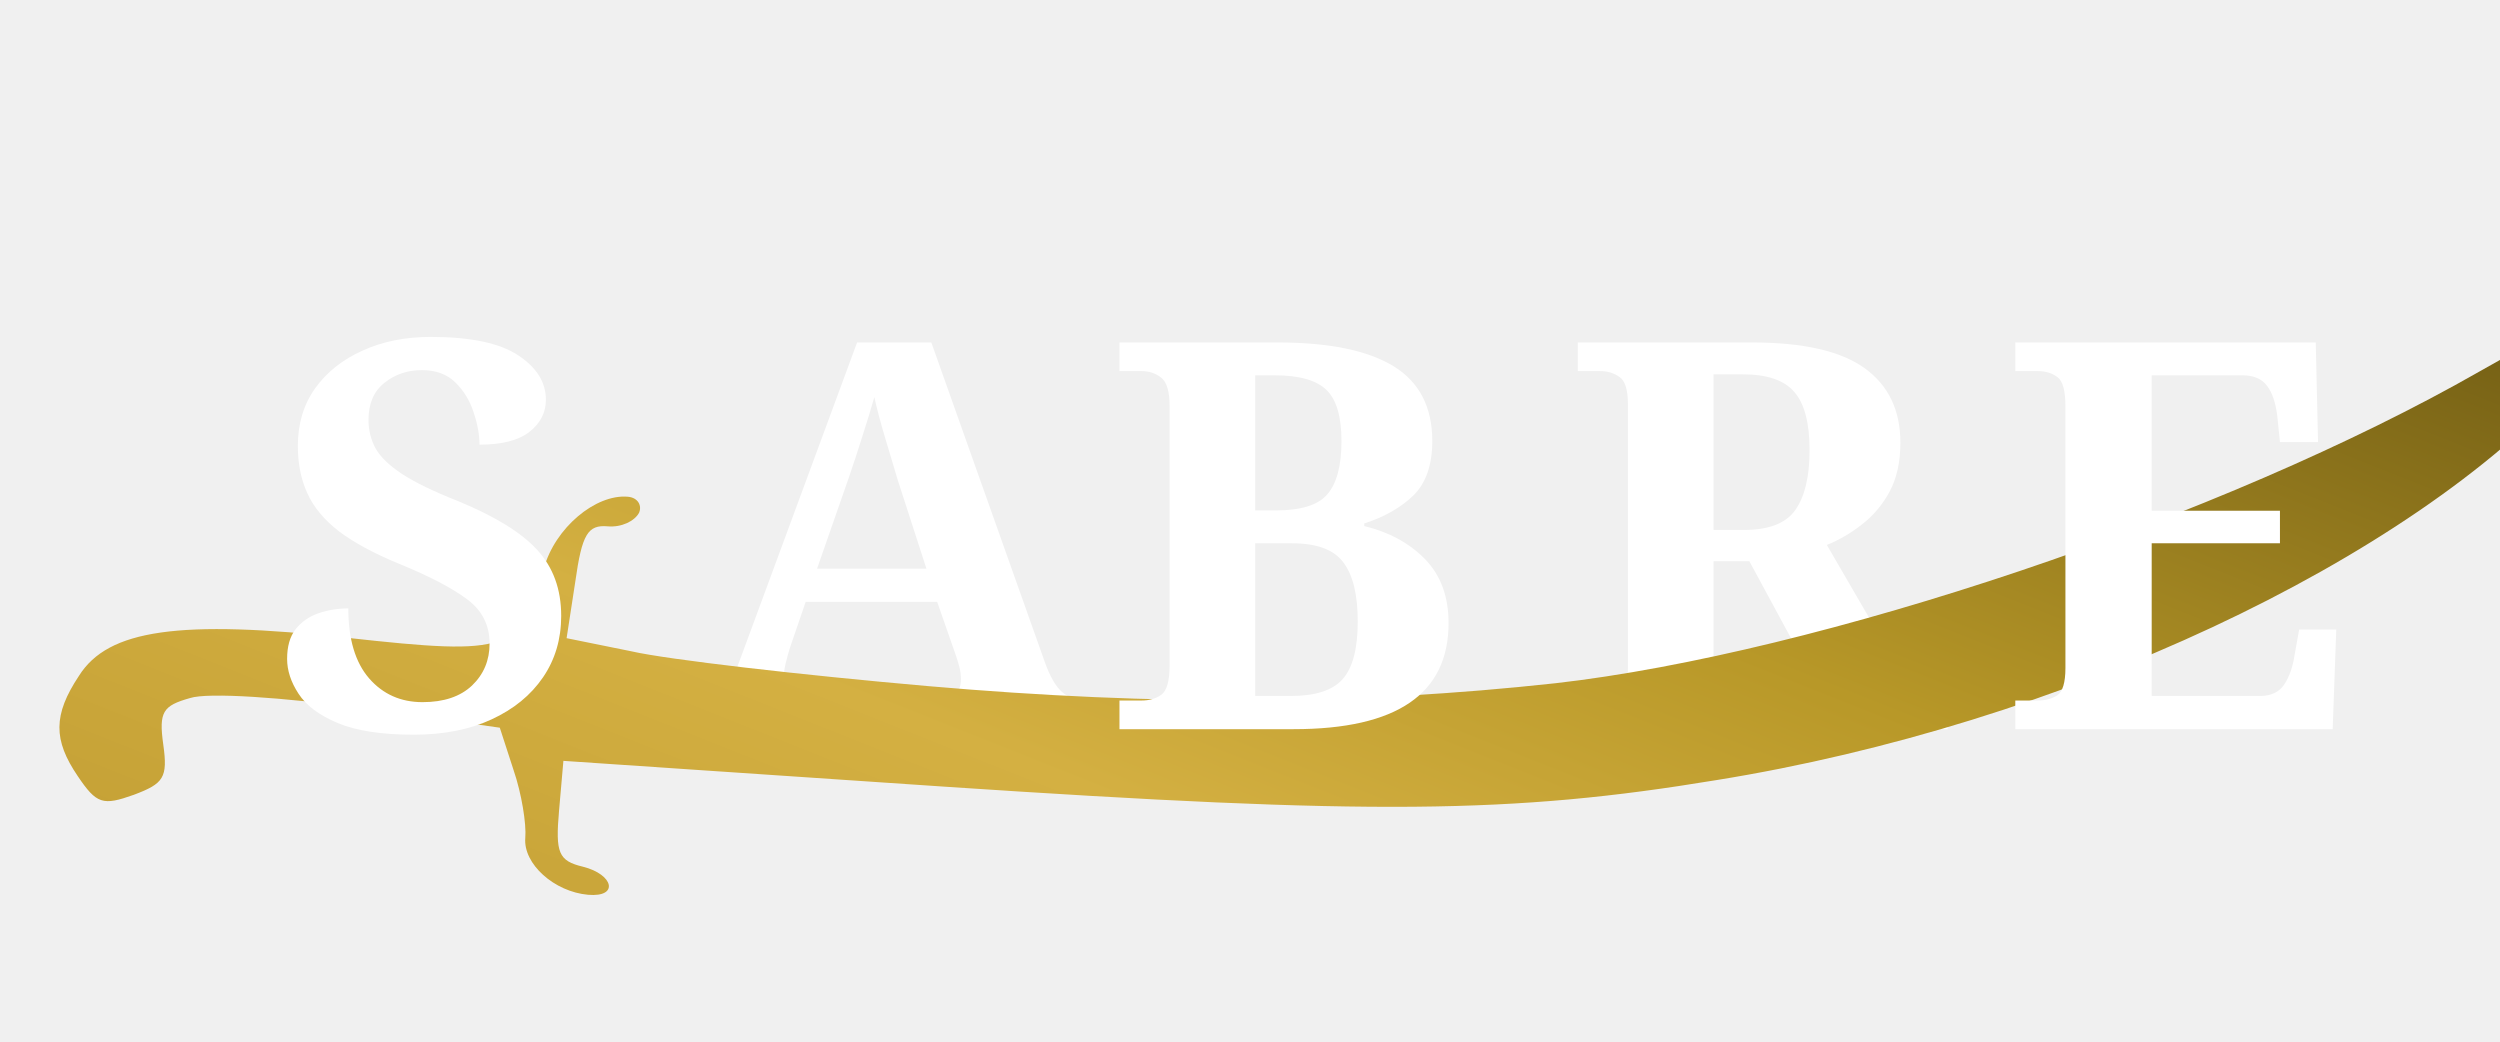
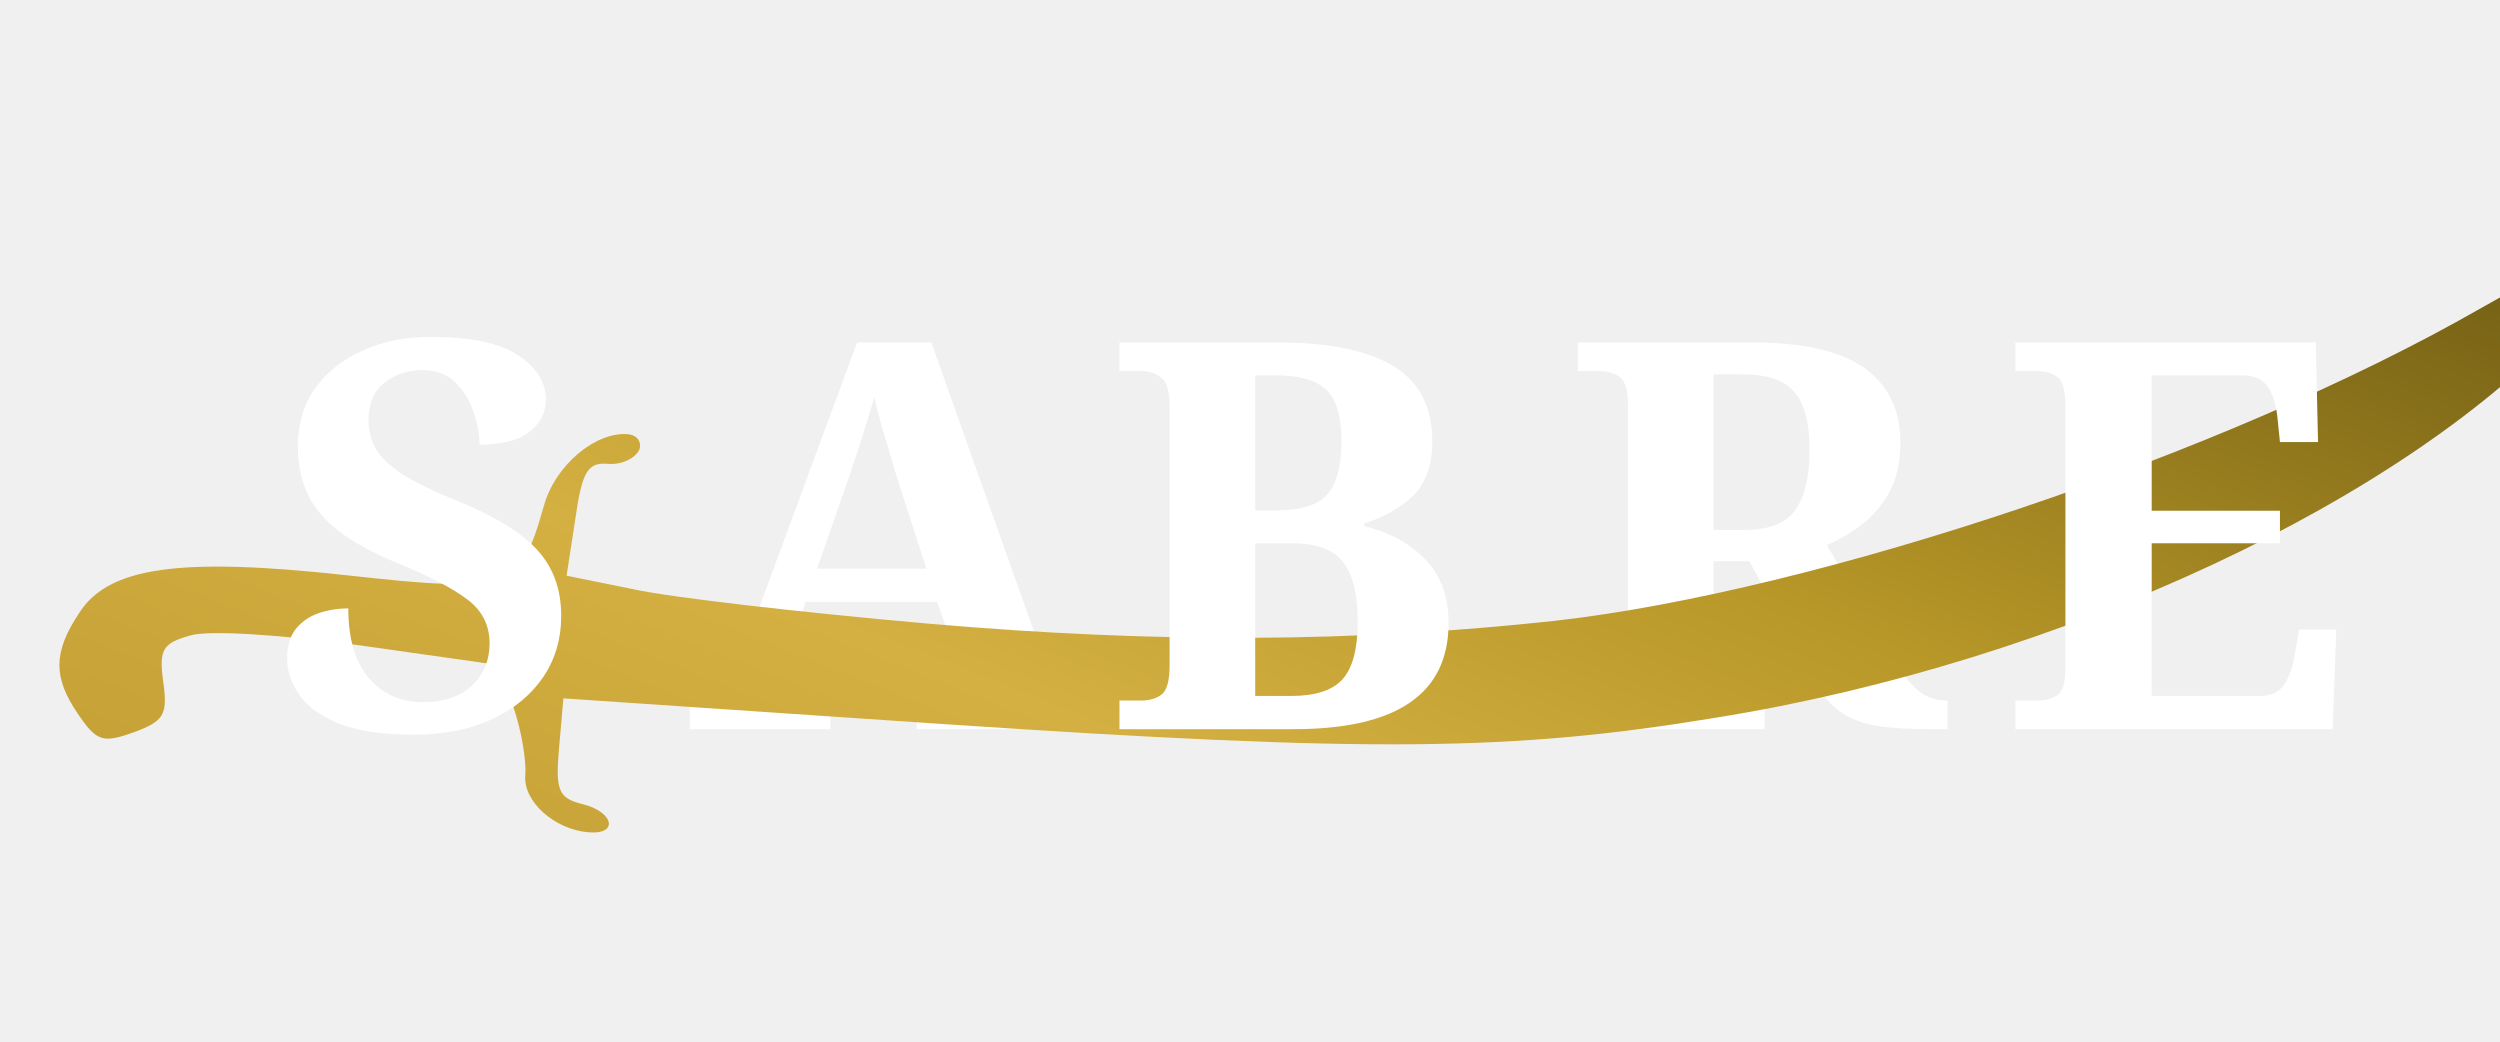
<svg xmlns="http://www.w3.org/2000/svg" viewBox="0 0 120 50" fill="none">
  <defs>
    <linearGradient id="gm" x1="0%" y1="0%" x2="100%" y2="100%">
      <stop offset="0%" stop-color="#c4a035" />
      <stop offset="30%" stop-color="#d4b042" />
      <stop offset="55%" stop-color="#b89828" />
      <stop offset="100%" stop-color="#6b5812" />
    </linearGradient>
  </defs>
  <text x="33" y="35" font-family="Georgia, serif" font-size="26" font-weight="700" fill="#ffffff" letter-spacing="2">A</text>
  <text x="75" y="35" font-family="Georgia, serif" font-size="26" font-weight="700" fill="#ffffff" letter-spacing="2">R</text>
-   <g transform="translate(-3,94) scale(0.06,-0.06) rotate(-5, 1000, 1100)">
+   <g transform="translate(-3,91) scale(0.06,-0.06) rotate(-5, 1000, 1100)">
    <path fill="url(#gm)" stroke="none" d="M2015 1359 c-193 -134 -508 -271 -715 -313 -156 -31 -316 -46 -500 -46 -102 0 -209 3 -238 7 l-53 6 3 46 c2 38 6 46 22 46 11 0 21 6 24 13 2 6 -2 12 -10 12 -26 0 -56 -30 -62 -63 -13 -68 -20 -72 -152 -69 -135 3 -191 -10 -211 -49 -18 -33 -16 -53 6 -80 17 -21 22 -22 46 -11 23 11 26 16 20 42 -6 26 -3 31 18 39 14 6 75 7 137 4 l112 -6 14 -33 c8 -18 14 -42 14 -53 0 -21 27 -41 54 -41 25 0 19 18 -6 22 -20 3 -23 9 -23 43 l0 40 305 6 c343 7 455 18 615 59 270 68 538 223 655 379 69 92 59 92 -75 0z" />
  </g>
  <text x="13" y="35" font-family="Georgia, serif" font-size="26" font-weight="700" fill="#ffffff" letter-spacing="2">S</text>
  <text x="53" y="35" font-family="Georgia, serif" font-size="26" font-weight="700" fill="#ffffff" letter-spacing="2">B</text>
  <text x="96" y="35" font-family="Georgia, serif" font-size="26" font-weight="700" fill="#ffffff" letter-spacing="2">E</text>
</svg>
